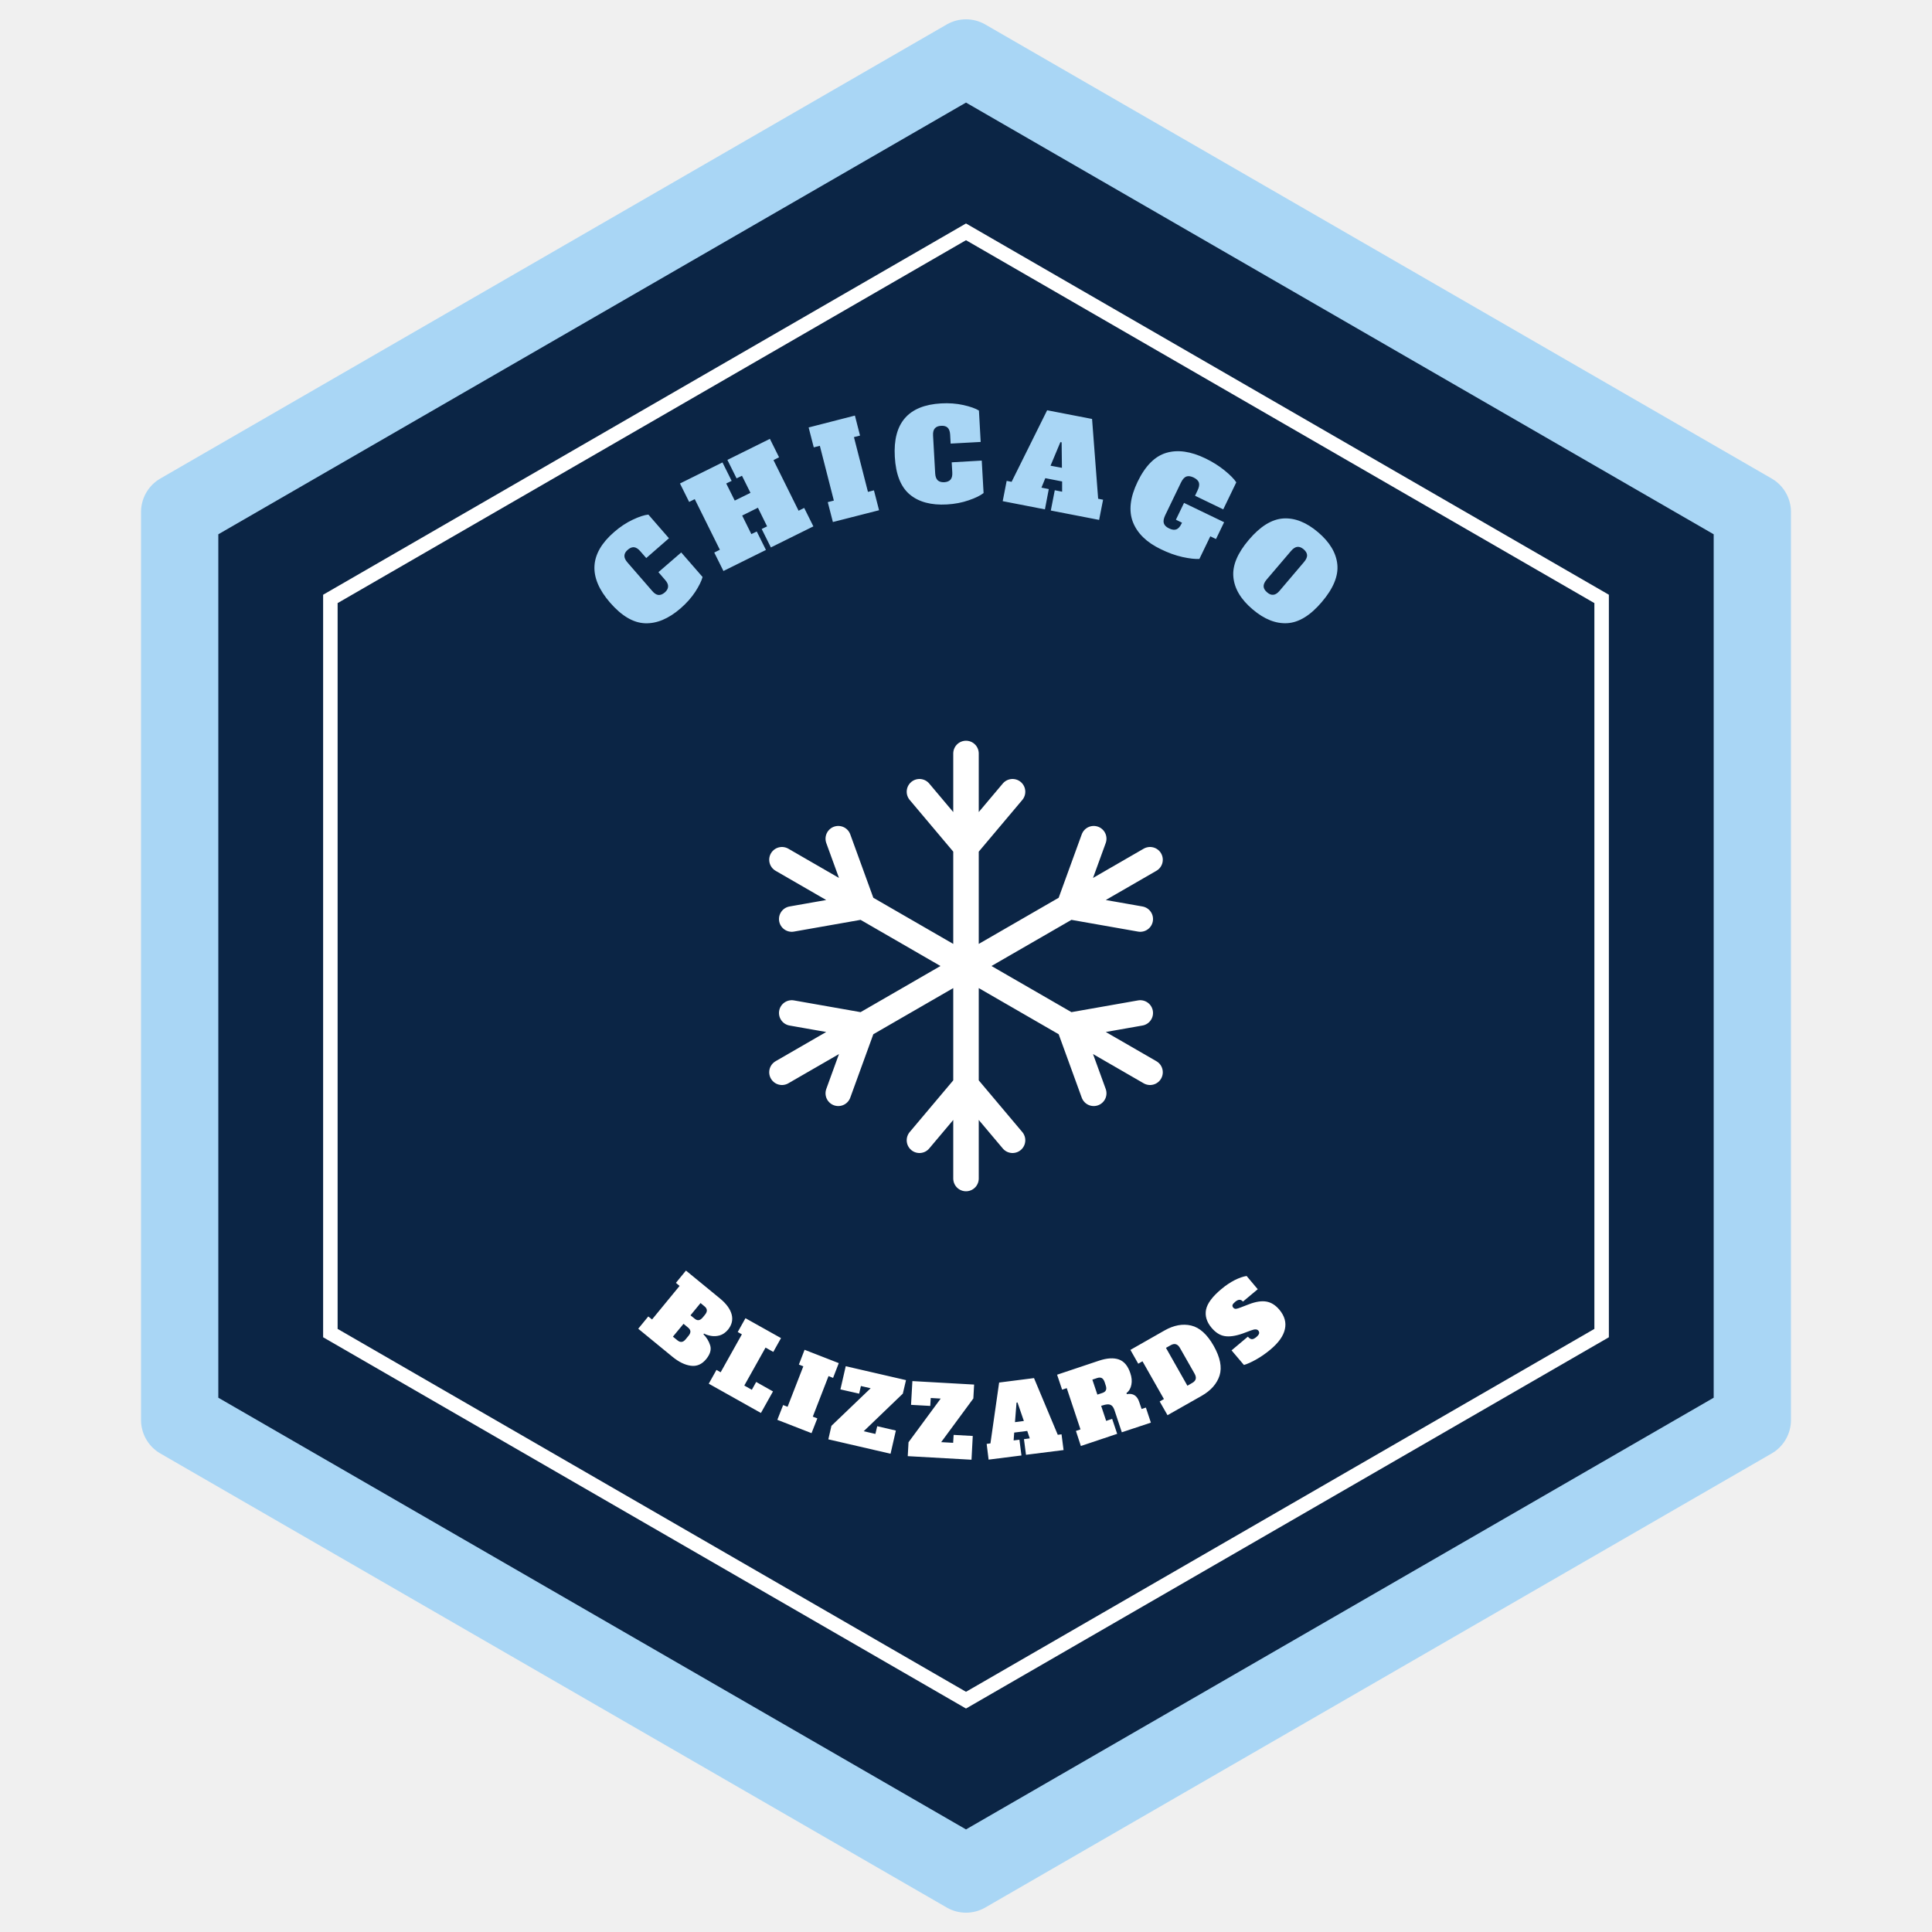
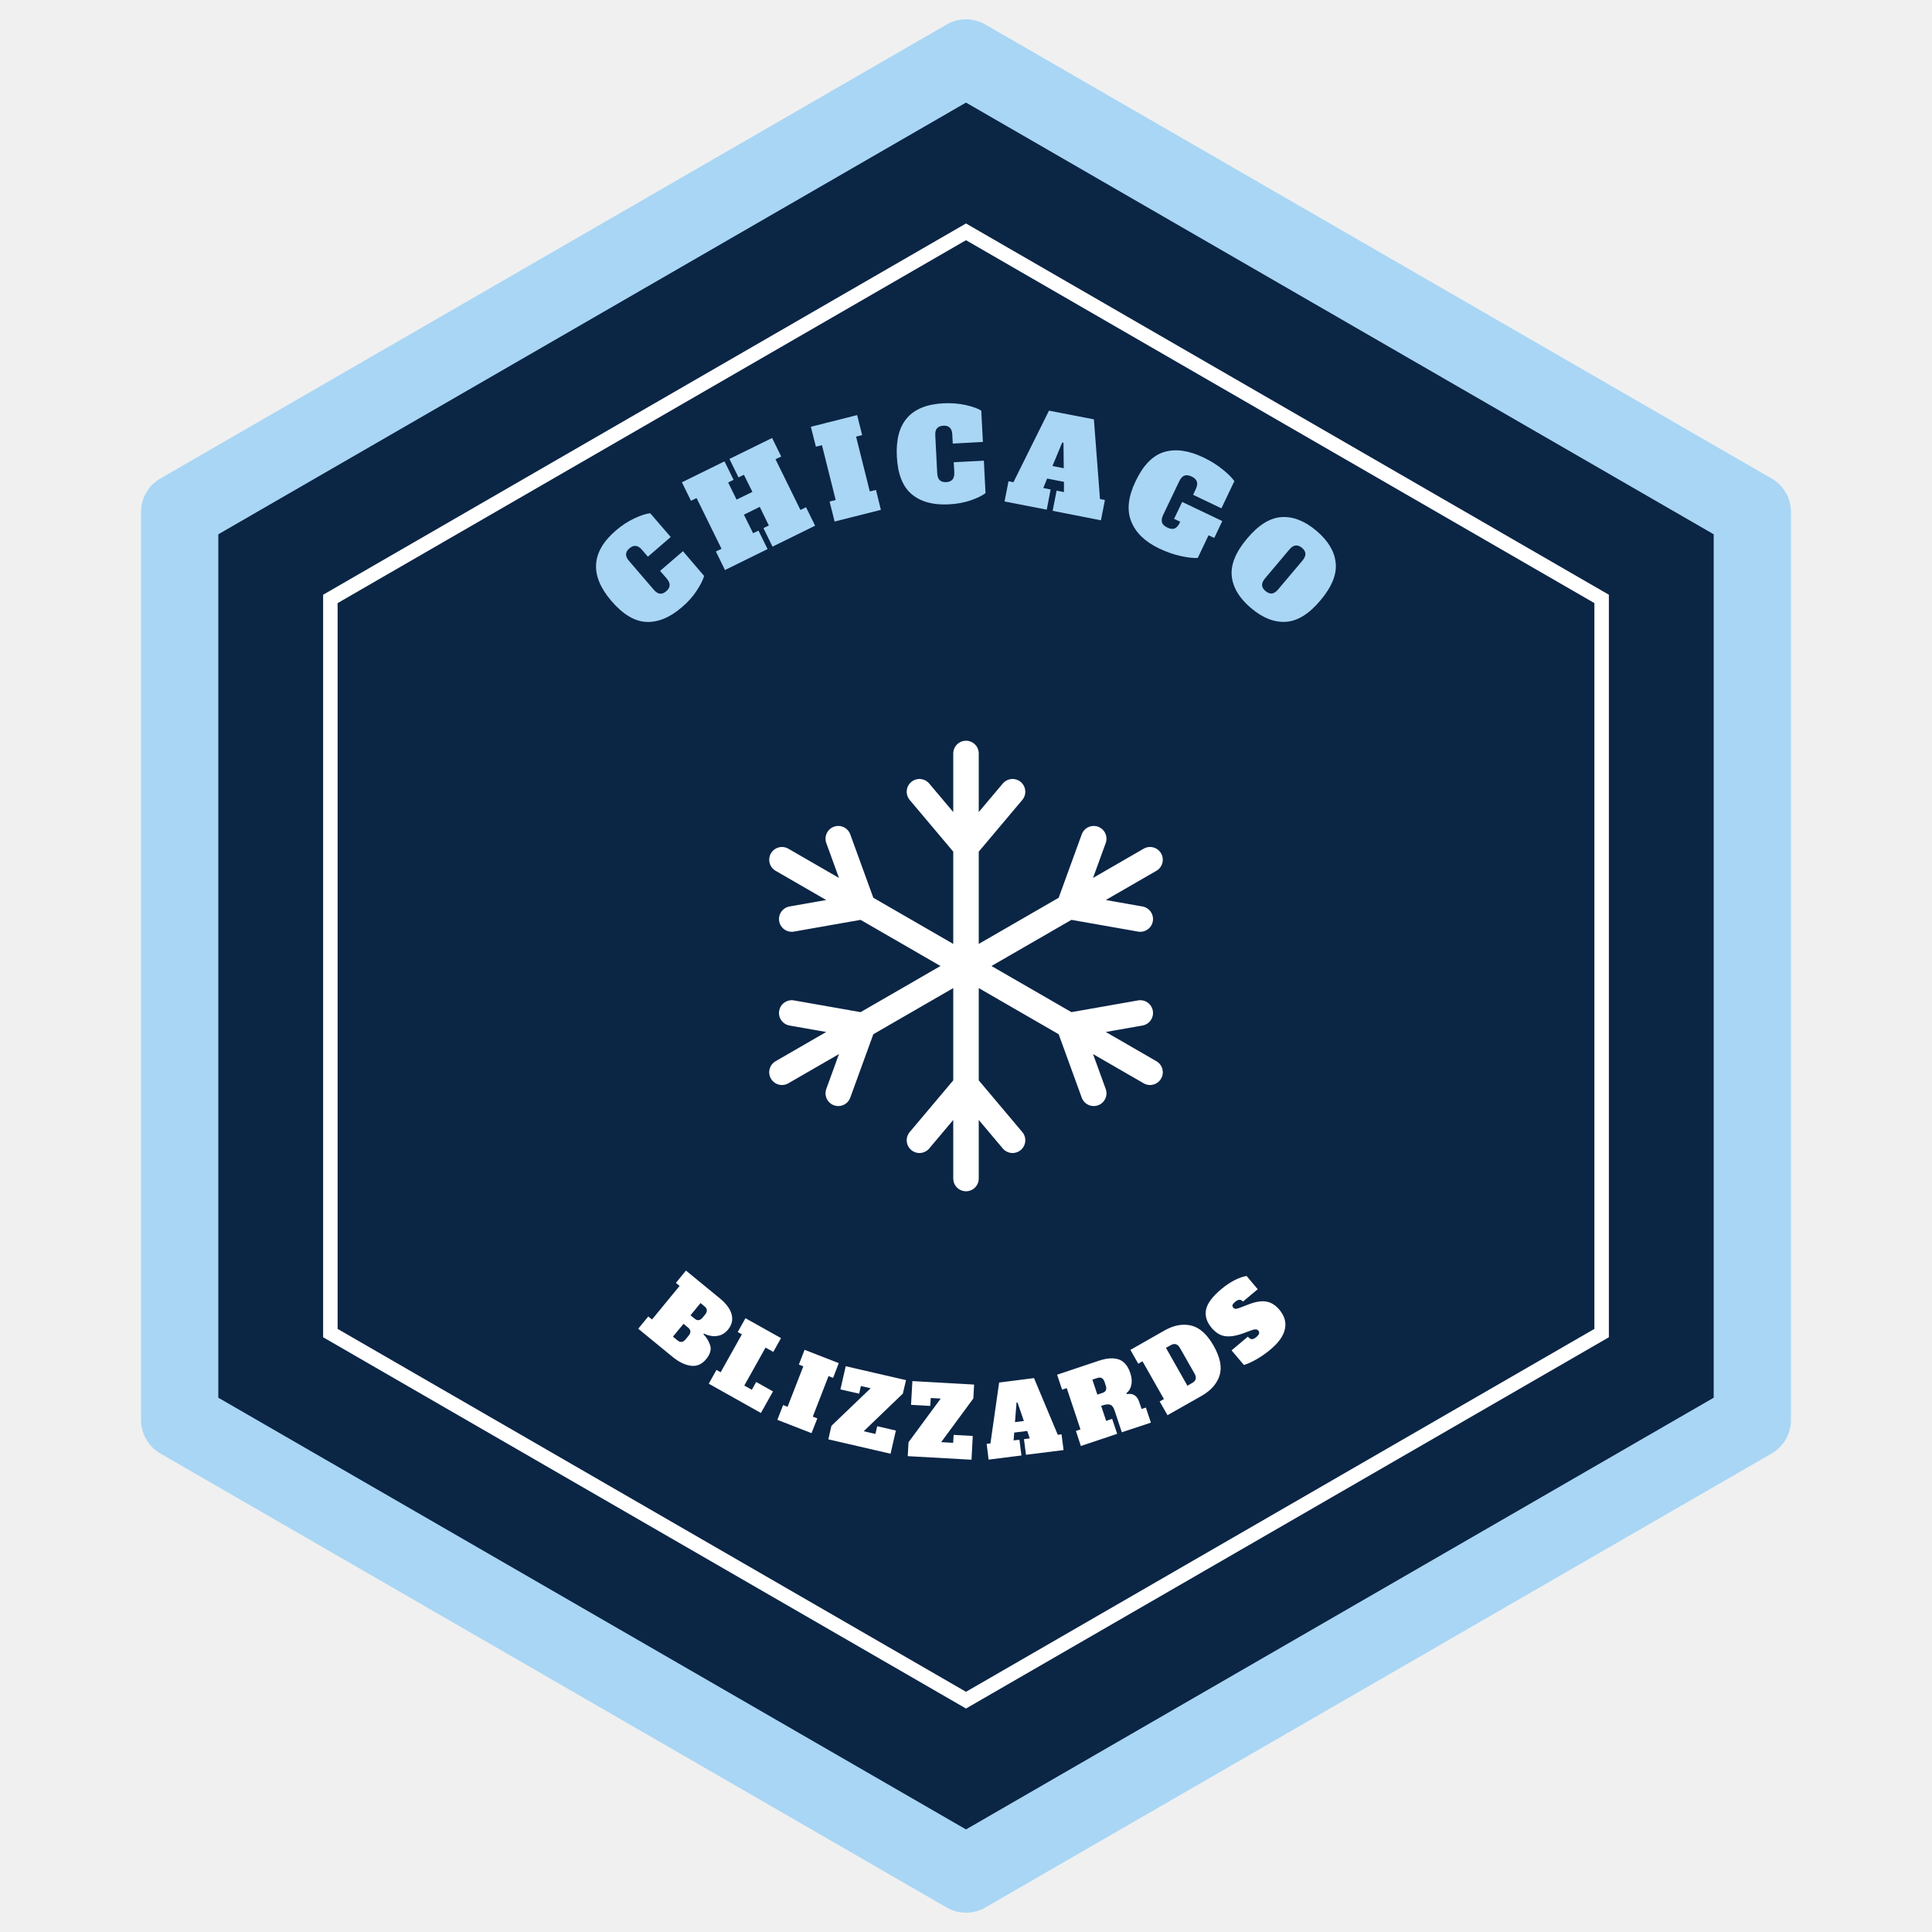
<svg xmlns="http://www.w3.org/2000/svg" viewBox="20 12 200 200" width="200" height="200" role="img" aria-label="Chicago patch">
  <defs>
    <path id="flake" d="M0 0 L0.00 -10.00 M0.00 -5.60 L-2.19 -8.20 M0.00 -5.60 L2.19 -8.20 M0 0 L-8.66 -5.00 M-4.85 -2.80 L-8.20 -2.21 M-4.85 -2.80 L-6.01 -5.99 M0 0 L-8.66 5.00 M-4.85 2.80 L-6.01 5.99 M-4.85 2.80 L-8.20 2.21 M0 0 L-0.00 10.00 M-0.00 5.60 L2.19 8.20 M-0.00 5.60 L-2.19 8.20 M0 0 L8.66 5.00 M4.85 2.80 L8.20 2.21 M4.85 2.80 L6.01 5.99 M0 0 L8.66 -5.00 M4.85 -2.80 L6.01 -5.99 M4.85 -2.80 L8.20 -2.21" />
  </defs>
  <g transform="translate(120 112)">
    <path d="M0 -94 L81.4 -47 L81.4 47 L0 94 L-81.4 47 L-81.4 -47 Z" fill="#0B2545" stroke="#A9D6F5" stroke-width="8" stroke-linejoin="round" />
    <path d="M0 -76 L65.8 -38 L65.8 38 L0 76 L-65.8 38 L-65.8 -38 Z" fill="none" stroke="#FFFFFF" stroke-width="1.5" />
-     <path d="M-36.85 -37.62Q-40.28 -41.58 -36.43 -44.92Q-35.5 -45.73 -34.5 -46.2Q-33.51 -46.67 -32.88 -46.73L-30.75 -44.28L-33.1 -42.23L-33.72 -42.94Q-34.04 -43.31 -34.36 -43.35Q-34.68 -43.38 -35.01 -43.09Q-35.35 -42.8 -35.36 -42.48Q-35.38 -42.16 -35.05 -41.78L-32.48 -38.82Q-32.16 -38.44 -31.84 -38.41Q-31.52 -38.38 -31.18 -38.67Q-30.85 -38.96 -30.84 -39.28Q-30.82 -39.6 -31.15 -39.97L-31.84 -40.77L-29.48 -42.81L-27.27 -40.27Q-27.44 -39.64 -28.03 -38.73Q-28.63 -37.82 -29.55 -37.02Q-31.41 -35.41 -33.23 -35.48Q-35.05 -35.55 -36.85 -37.62Z M-19.35 -52.66 -19.93 -52.37 -17.33 -47.13 -16.75 -47.42 -15.8 -45.51 -20.2 -43.33 -21.15 -45.24 -20.59 -45.51 -21.54 -47.44 -23.17 -46.63 -22.22 -44.71 -21.66 -44.98 -20.71 -43.07 -25.11 -40.89 -26.06 -42.8 -25.48 -43.09 -28.08 -48.33 -28.66 -48.04 -29.61 -49.95 -25.21 -52.13 -24.26 -50.22 -24.82 -49.95 -23.94 -48.18 -22.31 -48.98 -23.19 -50.75 -23.75 -50.48 -24.7 -52.39 -20.3 -54.57Z M-13.78 -45.96 -14.31 -48.02 -13.68 -48.18 -15.13 -53.85 -15.76 -53.69 -16.29 -55.75 -11.5 -56.98 -10.97 -54.91 -11.6 -54.75 -10.15 -49.08 -9.53 -49.24 -9 -47.18Z M-7.37 -52.72Q-7.67 -57.95 -2.58 -58.24Q-1.35 -58.31 -0.27 -58.07Q0.8 -57.83 1.34 -57.5L1.52 -54.25L-1.59 -54.08L-1.64 -55.01Q-1.67 -55.5 -1.9 -55.73Q-2.14 -55.95 -2.58 -55.92Q-3.02 -55.9 -3.23 -55.65Q-3.44 -55.41 -3.41 -54.91L-3.19 -50.99Q-3.16 -50.5 -2.93 -50.28Q-2.69 -50.06 -2.25 -50.08Q-1.81 -50.11 -1.6 -50.35Q-1.39 -50.6 -1.42 -51.09L-1.48 -52.14L1.63 -52.32L1.82 -48.96Q1.31 -48.56 0.28 -48.21Q-0.75 -47.85 -1.97 -47.78Q-4.42 -47.64 -5.82 -48.81Q-7.22 -49.98 -7.37 -52.72Z M13.68 -48.37 14.19 -48.27 13.78 -46.18 8.78 -47.15 9.19 -49.25 9.95 -49.1 9.95 -50.16 8.21 -50.5 7.81 -49.52 8.57 -49.37 8.17 -47.27 3.8 -48.12 4.21 -50.22 4.72 -50.12 8.4 -57.53 13.05 -56.63ZM8.75 -51.79 9.93 -51.57 9.9 -54.21 9.77 -54.23Z M25.88 -44.2 25.29 -44.48 24.16 -42.14Q23.5 -42.1 22.4 -42.34Q21.3 -42.59 20.16 -43.15Q17.97 -44.2 17.28 -45.95Q16.6 -47.71 17.76 -50.12Q18.95 -52.59 20.73 -53.12Q22.51 -53.65 24.8 -52.54Q25.91 -52 26.77 -51.3Q27.63 -50.6 27.98 -50.07L26.63 -47.27L23.71 -48.68L23.97 -49.23Q24.21 -49.72 24.11 -50.04Q24.01 -50.35 23.56 -50.57Q23.12 -50.78 22.81 -50.67Q22.5 -50.55 22.26 -50.06L20.61 -46.64Q20.38 -46.14 20.48 -45.83Q20.58 -45.51 21.02 -45.3Q21.47 -45.08 21.78 -45.2Q22.09 -45.32 22.32 -45.81L22.36 -45.89L21.73 -46.2L22.57 -47.94L26.72 -45.94Z M29.28 -44.12Q31.05 -46.21 32.85 -46.33Q34.64 -46.44 36.45 -44.9Q38.26 -43.36 38.44 -41.57Q38.62 -39.78 36.84 -37.69Q35.07 -35.6 33.27 -35.49Q31.48 -35.38 29.67 -36.92Q27.85 -38.46 27.68 -40.25Q27.5 -42.03 29.28 -44.12ZM32.46 -38.84 35 -41.83Q35.32 -42.21 35.31 -42.53Q35.29 -42.85 34.95 -43.14Q34.62 -43.42 34.3 -43.39Q33.98 -43.35 33.66 -42.98L31.11 -39.99Q30.79 -39.6 30.81 -39.28Q30.83 -38.97 31.17 -38.68Q31.5 -38.39 31.82 -38.43Q32.14 -38.46 32.46 -38.84Z" fill="#A9D6F5" />
+     <path d="M-36.7 -37.78Q-40.11 -41.75 -36.25 -45.08Q-35.31 -45.88 -34.32 -46.34Q-33.32 -46.81 -32.69 -46.87L-30.57 -44.41L-32.93 -42.37L-33.54 -43.08Q-33.86 -43.46 -34.19 -43.49Q-34.51 -43.52 -34.84 -43.24Q-35.18 -42.95 -35.19 -42.63Q-35.21 -42.3 -34.88 -41.93L-32.32 -38.95Q-32 -38.58 -31.68 -38.54Q-31.36 -38.51 -31.03 -38.8Q-30.69 -39.09 -30.68 -39.41Q-30.66 -39.73 -30.98 -40.11L-31.67 -40.9L-29.3 -42.94L-27.11 -40.38Q-27.28 -39.76 -27.88 -38.85Q-28.47 -37.94 -29.4 -37.15Q-31.26 -35.54 -33.09 -35.62Q-34.91 -35.7 -36.7 -37.78Z M-19.13 -52.74 -19.72 -52.46 -17.14 -47.21 -16.56 -47.49 -15.62 -45.58 -20.03 -43.41 -20.97 -45.33 -20.41 -45.6 -21.35 -47.53 -22.99 -46.72 -22.04 -44.8 -21.48 -45.07 -20.54 -43.16 -24.95 -40.99 -25.89 -42.91 -25.31 -43.19 -27.89 -48.44 -28.47 -48.16 -29.41 -50.07 -25 -52.24 -24.06 -50.33 -24.62 -50.05 -23.75 -48.28 -22.11 -49.08 -22.99 -50.85 -23.55 -50.58 -24.49 -52.49 -20.07 -54.66Z M-13.6 -46.01 -14.12 -48.08 -13.49 -48.24 -14.91 -53.91 -15.54 -53.76 -16.06 -55.82 -11.27 -57.03 -10.75 -54.96 -11.38 -54.8 -9.96 -49.13 -9.32 -49.28 -8.81 -47.22Z M-7.16 -52.75Q-7.43 -57.99 -2.34 -58.25Q-1.11 -58.31 -0.03 -58.07Q1.04 -57.83 1.58 -57.49L1.75 -54.25L-1.37 -54.08L-1.42 -55.02Q-1.44 -55.51 -1.68 -55.73Q-1.91 -55.96 -2.35 -55.93Q-2.79 -55.91 -3 -55.66Q-3.21 -55.42 -3.18 -54.93L-2.98 -51.01Q-2.95 -50.51 -2.72 -50.29Q-2.49 -50.07 -2.05 -50.09Q-1.61 -50.11 -1.4 -50.36Q-1.19 -50.6 -1.21 -51.1L-1.27 -52.15L1.85 -52.31L2.02 -48.95Q1.51 -48.56 0.48 -48.2Q-0.55 -47.85 -1.77 -47.79Q-4.22 -47.66 -5.62 -48.84Q-7.02 -50.01 -7.16 -52.75Z M13.87 -48.34 14.38 -48.24 13.97 -46.14 8.97 -47.12 9.38 -49.21 10.14 -49.06 10.14 -50.12 8.4 -50.46 8 -49.48 8.76 -49.33 8.36 -47.24 3.99 -48.09 4.4 -50.18 4.91 -50.08 8.59 -57.49 13.24 -56.59ZM8.95 -51.76 10.12 -51.53 10.09 -54.17 9.96 -54.19Z M25.7 -44.31 25.11 -44.59 23.99 -42.24Q23.33 -42.2 22.23 -42.44Q21.13 -42.68 19.98 -43.23Q17.79 -44.28 17.1 -46.03Q16.4 -47.78 17.56 -50.19Q18.74 -52.67 20.51 -53.21Q22.29 -53.74 24.59 -52.64Q25.7 -52.11 26.56 -51.41Q27.43 -50.71 27.78 -50.19L26.44 -47.38L23.51 -48.78L23.77 -49.33Q24.01 -49.83 23.9 -50.14Q23.8 -50.46 23.36 -50.67Q22.91 -50.88 22.6 -50.76Q22.29 -50.64 22.06 -50.15L20.42 -46.72Q20.19 -46.23 20.29 -45.92Q20.39 -45.6 20.84 -45.39Q21.28 -45.17 21.59 -45.29Q21.9 -45.41 22.14 -45.91L22.18 -45.99L21.54 -46.29L22.38 -48.04L26.53 -46.06Z M29.1 -44.25Q30.86 -46.35 32.66 -46.47Q34.45 -46.59 36.27 -45.06Q38.09 -43.52 38.27 -41.73Q38.46 -39.95 36.69 -37.85Q34.93 -35.75 33.13 -35.63Q31.34 -35.51 29.52 -37.04Q27.7 -38.57 27.51 -40.36Q27.33 -42.15 29.1 -44.25ZM32.31 -38.98 34.84 -41.98Q35.15 -42.36 35.14 -42.68Q35.12 -43 34.78 -43.29Q34.44 -43.57 34.12 -43.53Q33.8 -43.5 33.48 -43.12L30.95 -40.12Q30.63 -39.73 30.65 -39.41Q30.67 -39.1 31.01 -38.81Q31.35 -38.53 31.67 -38.56Q31.99 -38.6 32.31 -38.98Z" fill="#A9D6F5" />
    <path d="M-32.89 36.28 -32.5 36.59 -29.65 33.12 -30.03 32.8 -28.99 31.53 -25.44 34.44Q-24.48 35.24 -24.26 36.07Q-24.04 36.91 -24.64 37.65Q-25.02 38.1 -25.49 38.24Q-25.97 38.37 -26.39 38.29Q-26.81 38.22 -27.12 38.05L-27.18 38.12Q-26.68 38.63 -26.48 39.28Q-26.28 39.94 -26.9 40.7Q-27.57 41.51 -28.49 41.38Q-29.4 41.26 -30.38 40.46L-33.93 37.55ZM-28.1 36.5Q-27.88 36.69 -27.67 36.66Q-27.46 36.63 -27.25 36.38L-27.02 36.1Q-26.81 35.84 -26.83 35.63Q-26.84 35.42 -27.06 35.24L-27.48 34.89L-28.52 36.16ZM-29.86 38.76Q-29.64 38.94 -29.43 38.91Q-29.22 38.89 -29.01 38.63L-28.73 38.29Q-28.52 38.04 -28.53 37.82Q-28.55 37.61 -28.77 37.43L-29.24 37.04L-30.34 38.37Z M-26.63 43.24 -25.83 41.81 -25.4 42.06 -23.2 38.13 -23.63 37.89 -22.83 36.46 -19.15 38.52 -19.95 39.95 -20.75 39.5 -22.95 43.43 -22.17 43.87 -21.72 43.06 -19.98 44.04 -21.23 46.27Z M-19.53 46.98 -18.93 45.45 -18.47 45.63 -16.84 41.44 -17.3 41.26 -16.71 39.73 -13.17 41.11 -13.76 42.64 -14.23 42.45 -15.86 46.65 -15.39 46.83 -15.99 48.36Z M-9.19 47.64 -7.26 48.09 -7.81 50.49 -14.25 49 -13.93 47.6 -9.87 43.71 -10.88 43.48 -11.06 44.27 -13 43.83 -12.45 41.43 -6.21 42.87 -6.54 44.27 -10.59 48.16 -9.38 48.44Z M-1.28 48.54 0.7 48.65 0.57 51.11 -6.03 50.74 -5.95 49.3 -2.62 44.78 -3.65 44.72 -3.7 45.54 -5.69 45.43 -5.55 42.97 0.84 43.33 0.76 44.77 -2.57 49.29 -1.33 49.36Z M9.5 48.53 9.89 48.48 10.1 50.11 6.21 50.6 6 48.98 6.6 48.9 6.34 48.13 4.99 48.3 4.93 49.11 5.53 49.04 5.74 50.67 2.34 51.1 2.14 49.47 2.53 49.42 3.43 43.12 7.04 42.66ZM5.07 47.22 5.99 47.1 5.33 45.18 5.23 45.2Z M11.38 48.13 11.85 47.97 10.43 43.7 9.95 43.86 9.43 42.31 13.79 40.85Q15.01 40.45 15.82 40.73Q16.64 41.02 17.01 42.15Q17.23 42.79 17.12 43.34Q17.02 43.89 16.61 44.22L16.65 44.32Q17.61 44.15 17.93 45.13L18.18 45.86L18.62 45.71L19.14 47.27L16.13 48.27L15.39 46.04Q15.27 45.67 15.1 45.52Q14.92 45.37 14.67 45.38Q14.41 45.39 13.99 45.53L14.51 47.09L15.13 46.88L15.65 48.43L11.89 49.69ZM14.11 44.2Q14.39 44.11 14.48 43.92Q14.57 43.72 14.46 43.41L14.35 43.07Q14.24 42.76 14.06 42.66Q13.87 42.56 13.59 42.65L13.08 42.82L13.6 44.37Z M20.05 45.08 20.49 44.83 18.27 40.92 17.83 41.17 17.02 39.74 20.55 37.73Q22 36.91 23.31 37.22Q24.62 37.53 25.64 39.32Q26.65 41.11 26.25 42.39Q25.84 43.67 24.39 44.5L20.86 46.5ZM23.42 43.16Q23.72 42.99 23.78 42.75Q23.84 42.51 23.65 42.18L22.16 39.56Q21.8 38.91 21.2 39.25L20.7 39.53L22.92 43.45Z M28.77 41.3 27.49 39.79 29.18 38.37Q29.38 38.61 29.58 38.63Q29.77 38.65 30.06 38.41Q30.29 38.21 30.34 38.05Q30.38 37.89 30.26 37.74Q30.15 37.62 29.98 37.62Q29.81 37.61 29.49 37.73L28.63 38.05Q27.51 38.44 26.77 38.31Q26.04 38.19 25.41 37.44Q24.66 36.54 24.85 35.57Q25.05 34.6 26.44 33.44Q27.11 32.88 27.81 32.52Q28.51 32.17 29.05 32.09L30.2 33.46L28.67 34.74Q28.35 34.36 27.87 34.76Q27.64 34.95 27.59 35.09Q27.55 35.23 27.67 35.37Q27.78 35.5 27.95 35.49Q28.13 35.47 28.45 35.34L29.31 35.01Q30.36 34.61 31.1 34.74Q31.84 34.87 32.44 35.58Q33.25 36.55 33.01 37.6Q32.78 38.65 31.51 39.71Q30.78 40.32 30.01 40.75Q29.25 41.17 28.77 41.3Z" fill="#FFFFFF" />
    <g transform="scale(2.2)">
      <use href="#flake" stroke="#FFFFFF" stroke-width="1.2" stroke-linecap="round" fill="none" />
    </g>
  </g>
</svg>
